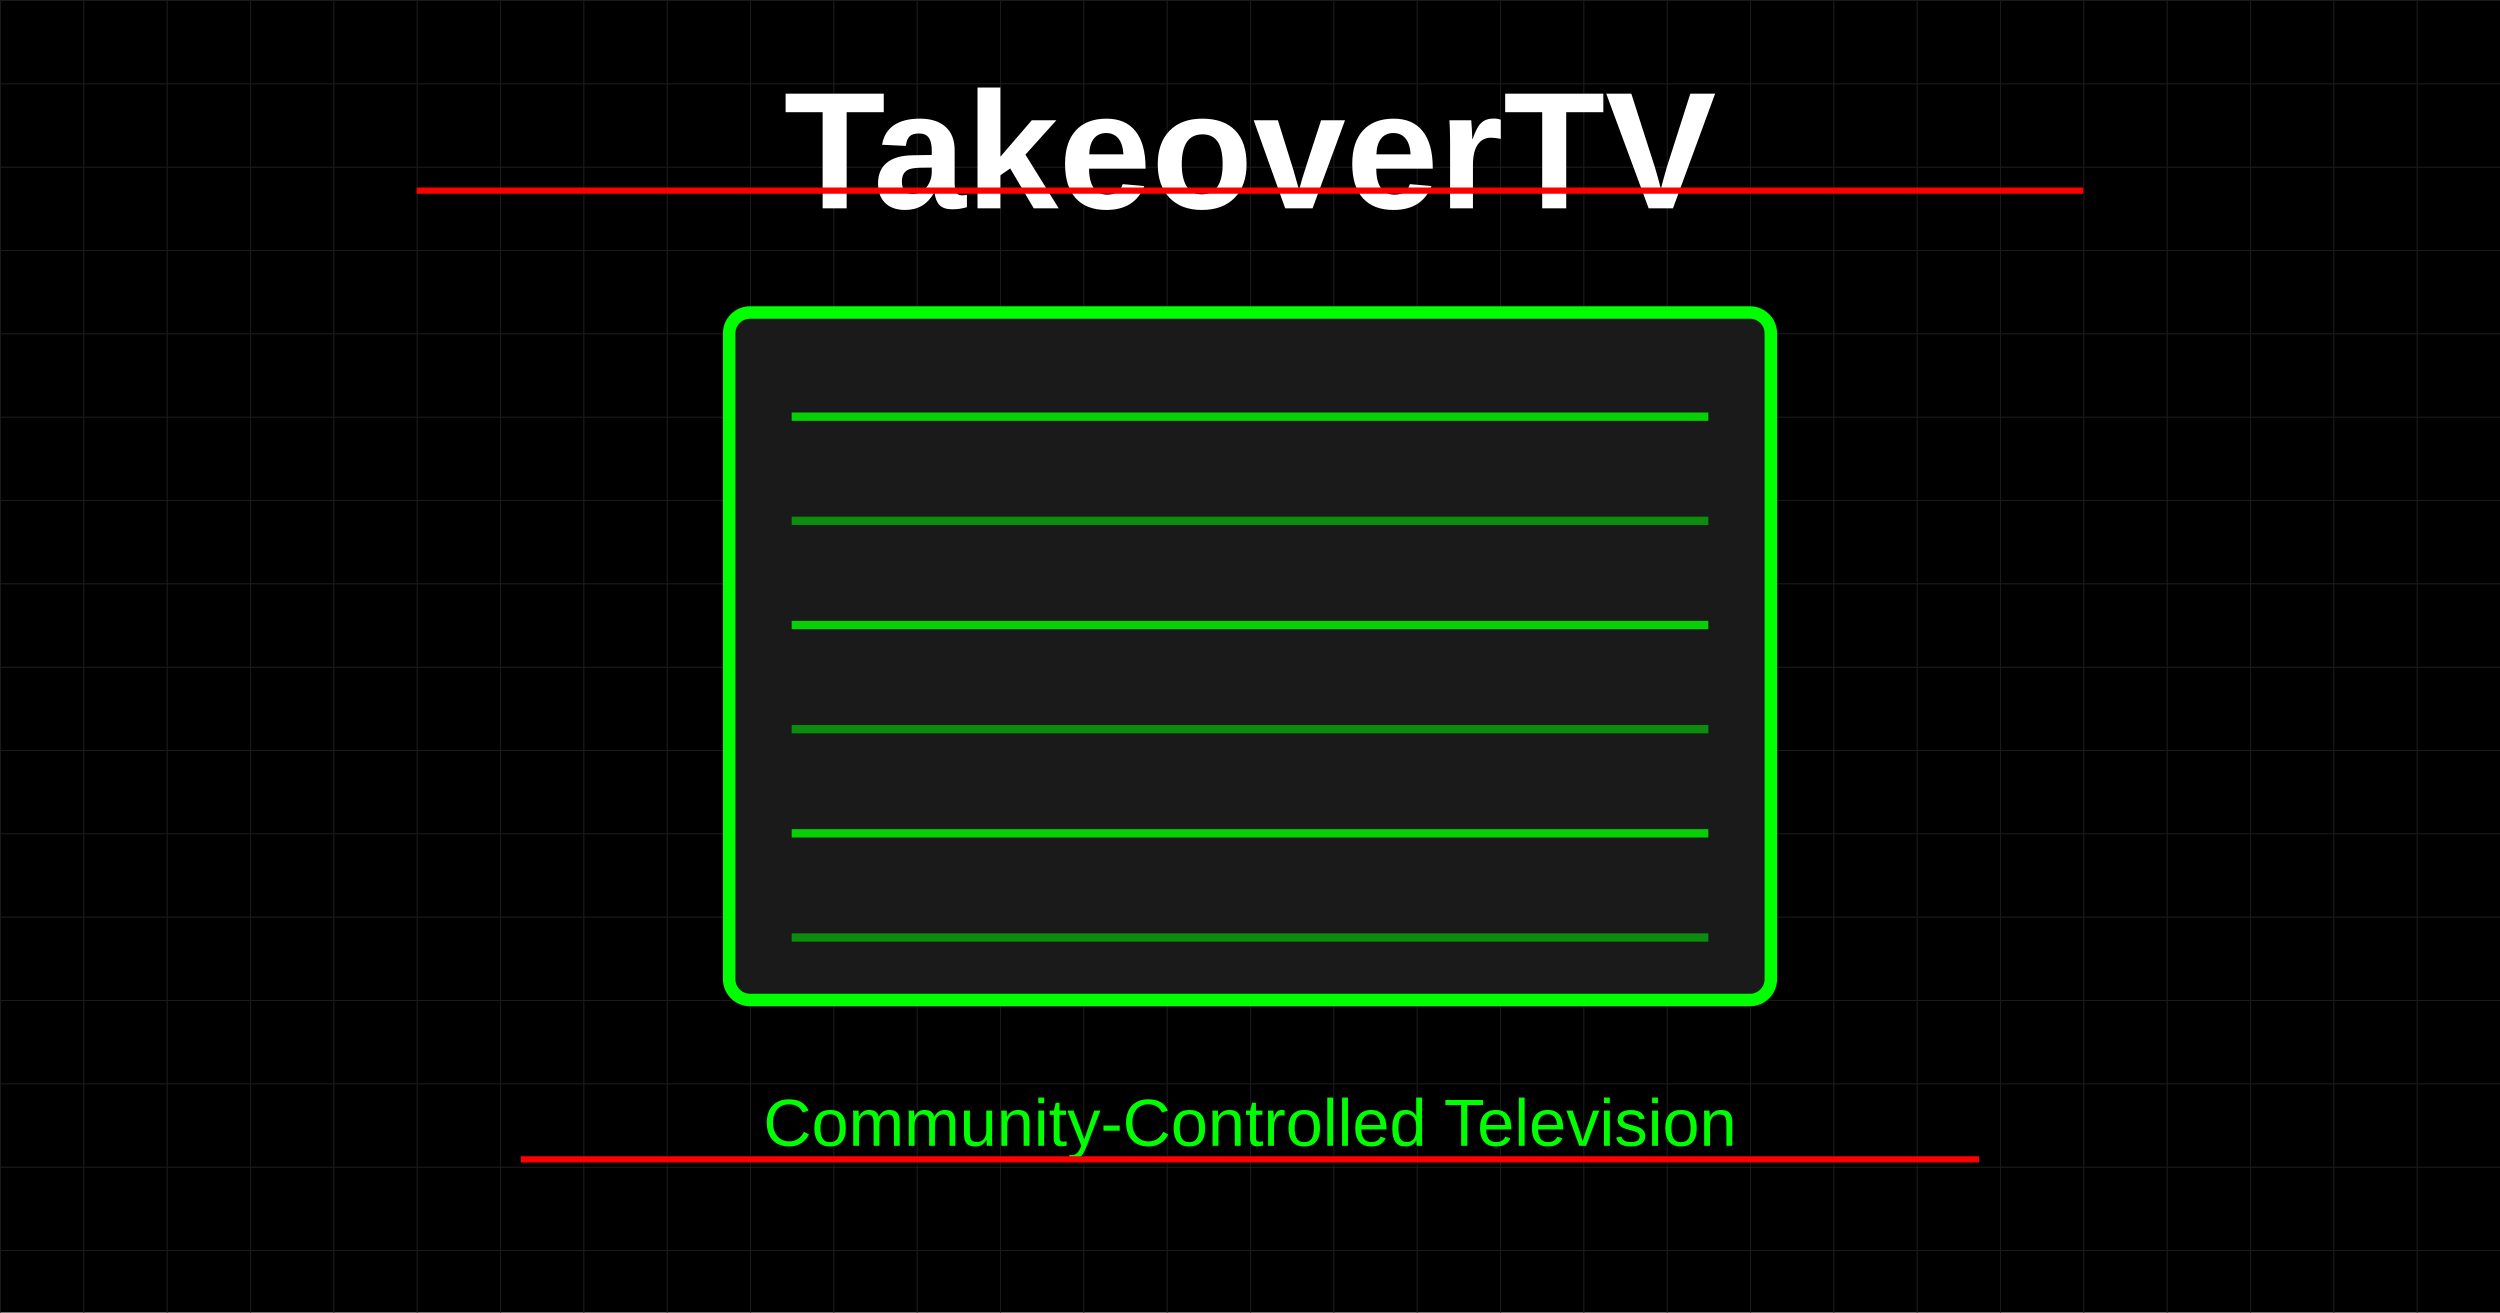
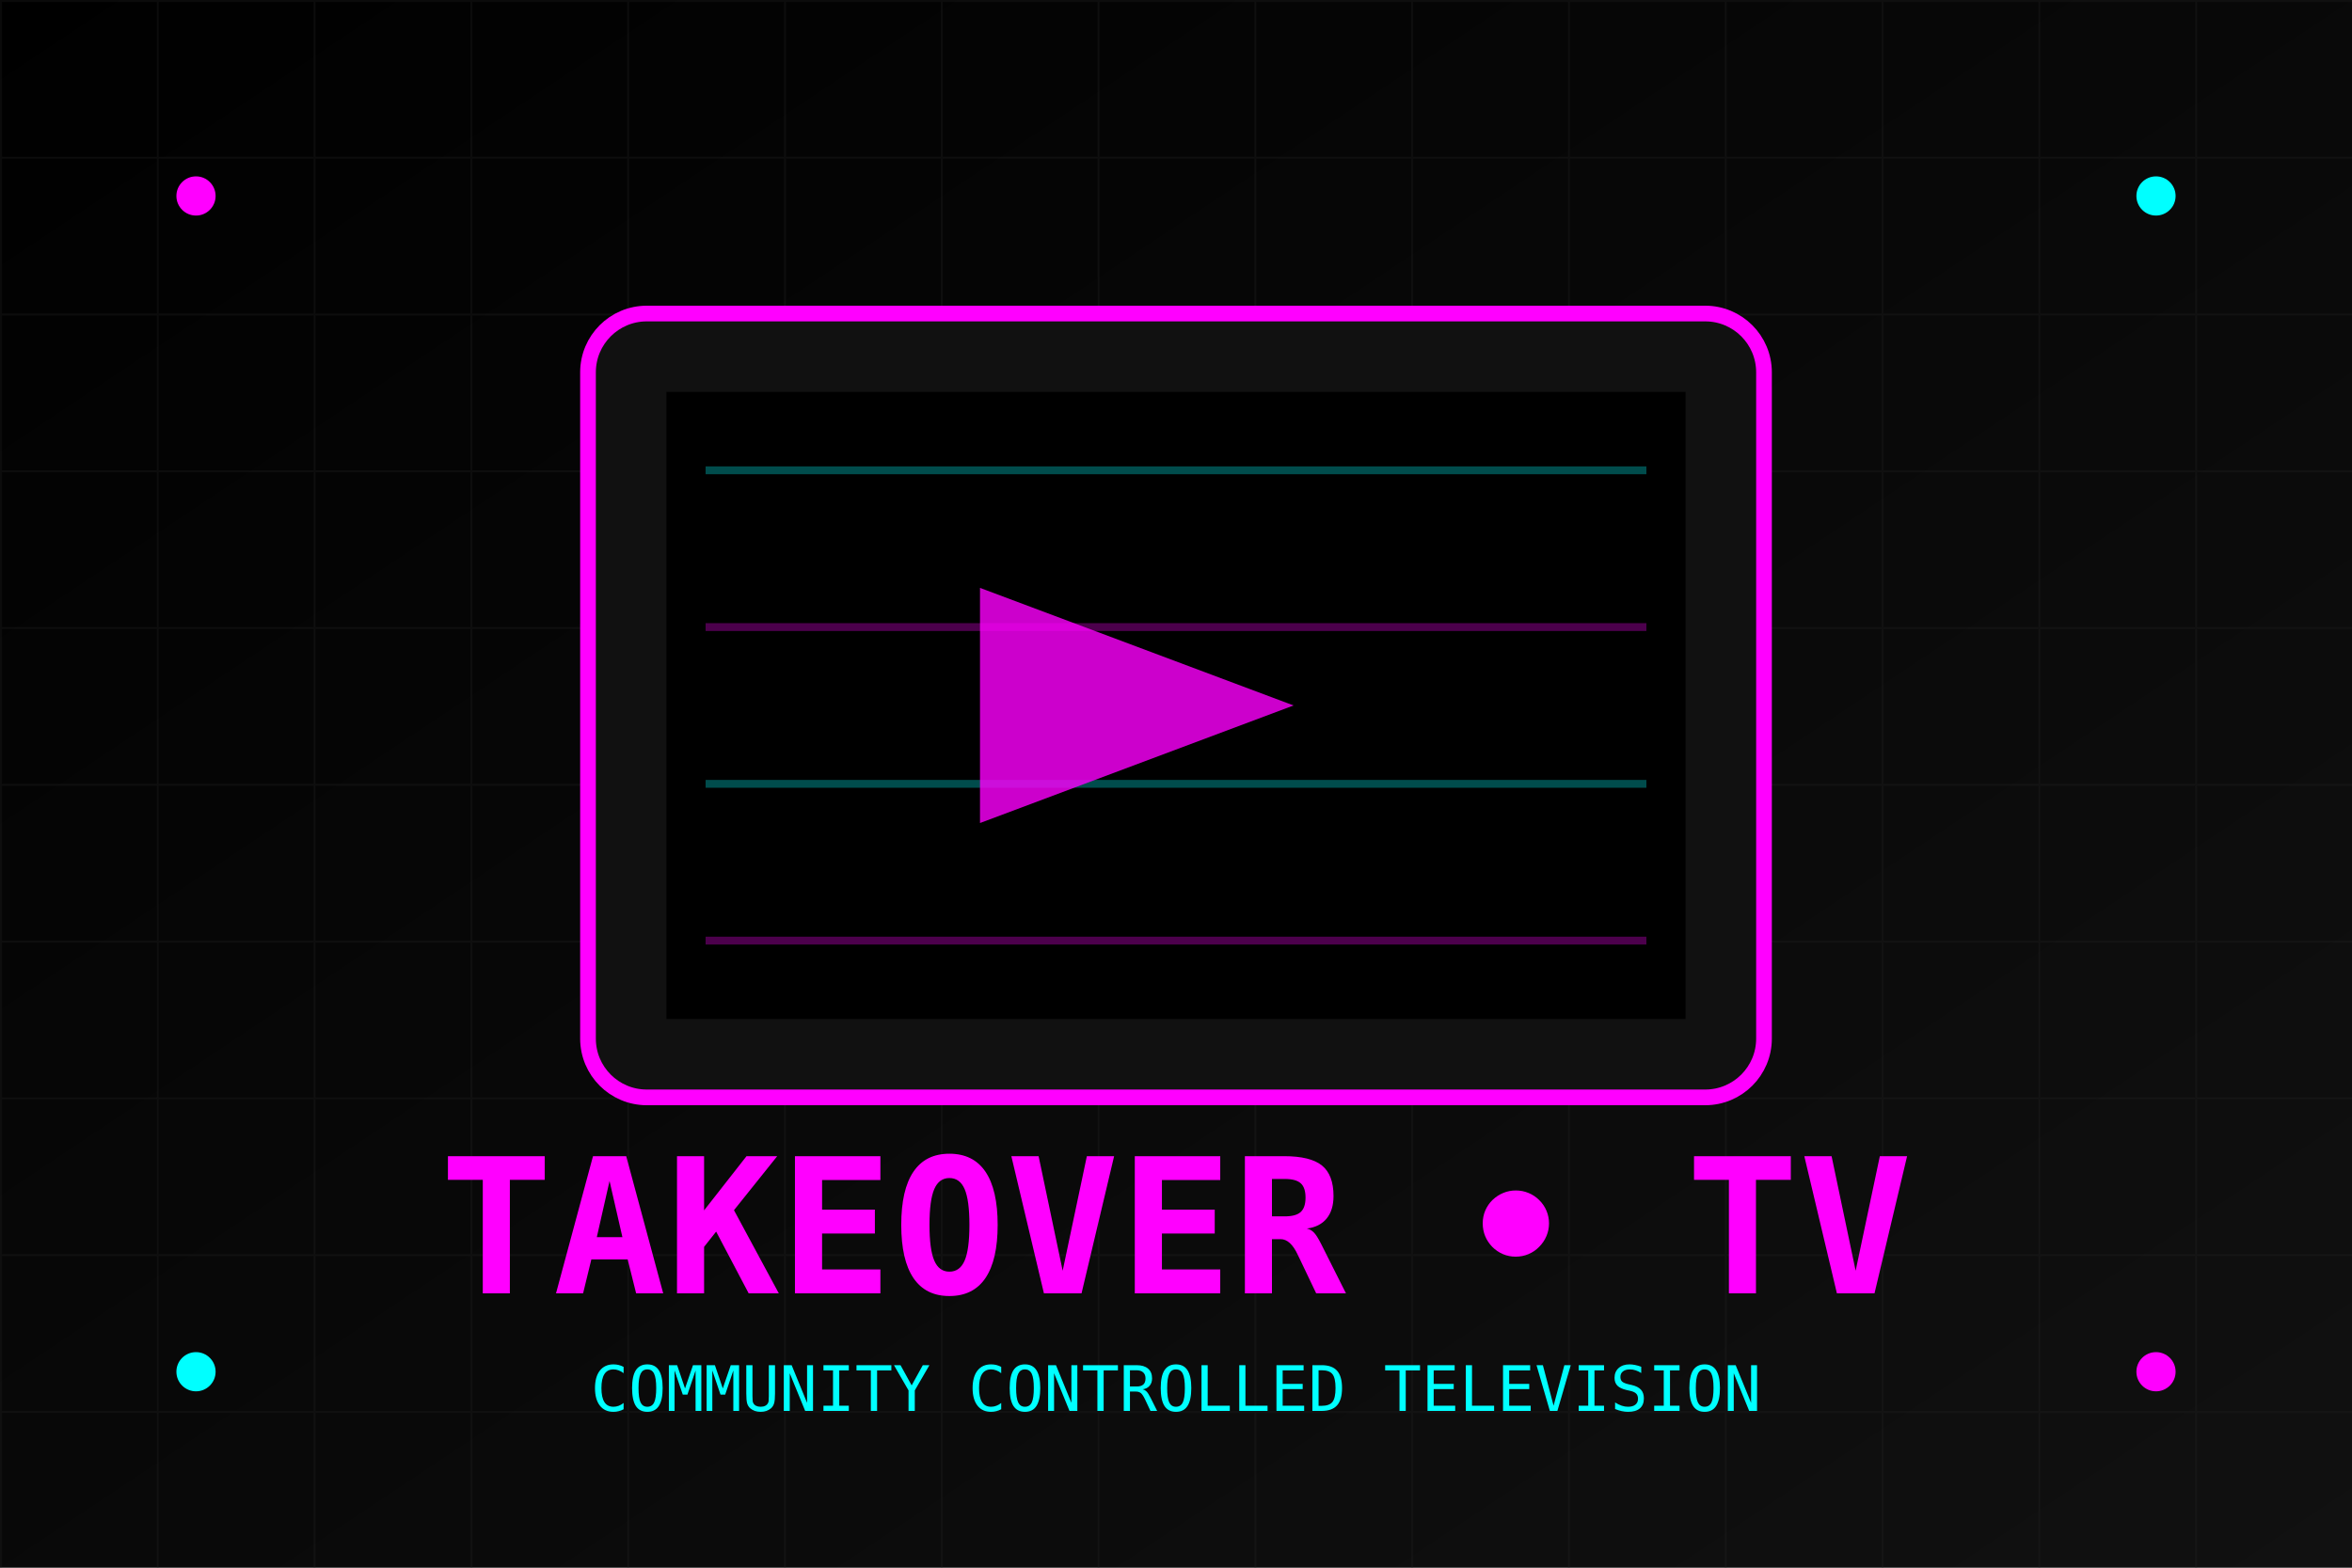
- <svg xmlns="http://www.w3.org/2000/svg" width="1200" height="630" viewBox="0 0 1200 630">
-   <rect width="1200" height="630" fill="#000000" />
+ <svg xmlns="http://www.w3.org/2000/svg" width="600" height="400" viewBox="0 0 600 400">
  <defs>
-     <pattern id="grid" width="40" height="40" patternUnits="userSpaceOnUse">
-       <path d="M 40 0 L 0 0 0 40" fill="none" stroke="#1a1a1a" stroke-width="1" />
-     </pattern>
+     <linearGradient id="bgGradient" x1="0%" y1="0%" x2="100%" y2="100%">
+       <stop offset="0%" style="stop-color:#000000;stop-opacity:1" />
+       <stop offset="100%" style="stop-color:#111111;stop-opacity:1" />
+     </linearGradient>
  </defs>
-   <rect width="1200" height="630" fill="url(#grid)" />
-   <rect x="350" y="150" width="500" height="330" rx="10" fill="#1a1a1a" stroke="#00ff00" stroke-width="6" />
-   <line x1="380" y1="200" x2="820" y2="200" stroke="#00ff00" stroke-width="4" opacity="0.8" />
-   <line x1="380" y1="250" x2="820" y2="250" stroke="#00ff00" stroke-width="4" opacity="0.5" />
-   <line x1="380" y1="300" x2="820" y2="300" stroke="#00ff00" stroke-width="4" opacity="0.8" />
-   <line x1="380" y1="350" x2="820" y2="350" stroke="#00ff00" stroke-width="4" opacity="0.5" />
-   <line x1="380" y1="400" x2="820" y2="400" stroke="#00ff00" stroke-width="4" opacity="0.8" />
-   <line x1="380" y1="450" x2="820" y2="450" stroke="#00ff00" stroke-width="4" opacity="0.5" />
-   <text x="600" y="100" font-family="Arial, sans-serif" font-size="80" font-weight="bold" fill="#ffffff" text-anchor="middle">TakeoverTV</text>
-   <text x="600" y="550" font-family="Arial, sans-serif" font-size="32" fill="#00ff00" text-anchor="middle">Community-Controlled Television</text>
-   <rect x="200" y="90" width="800" height="3" fill="#ff0000" />
-   <rect x="250" y="555" width="700" height="3" fill="#ff0000" />
+   <rect width="600" height="400" fill="url(#bgGradient)" />
+   <pattern id="grid" width="40" height="40" patternUnits="userSpaceOnUse">
+     <path d="M 40 0 L 0 0 0 40" fill="none" stroke="#222222" stroke-width="1" />
+   </pattern>
+   <rect width="600" height="400" fill="url(#grid)" opacity="0.3" />
+   <rect x="150" y="80" width="300" height="200" rx="15" fill="#111111" stroke="#ff00ff" stroke-width="4" />
+   <rect x="170" y="100" width="260" height="160" fill="#000000" />
+   <line x1="180" y1="120" x2="420" y2="120" stroke="#00ffff" stroke-width="2" opacity="0.3" />
+   <line x1="180" y1="160" x2="420" y2="160" stroke="#ff00ff" stroke-width="2" opacity="0.3" />
+   <line x1="180" y1="200" x2="420" y2="200" stroke="#00ffff" stroke-width="2" opacity="0.3" />
+   <line x1="180" y1="240" x2="420" y2="240" stroke="#ff00ff" stroke-width="2" opacity="0.3" />
+   <polygon points="250,150 250,210 330,180" fill="#ff00ff" opacity="0.8" />
+   <text x="300" y="330" font-family="monospace" font-size="48" font-weight="bold" fill="#ff00ff" text-anchor="middle">TAKEOVER • TV</text>
+   <text x="300" y="360" font-family="monospace" font-size="16" fill="#00ffff" text-anchor="middle">COMMUNITY CONTROLLED TELEVISION</text>
+   <circle cx="50" cy="50" r="5" fill="#ff00ff" />
+   <circle cx="550" cy="50" r="5" fill="#00ffff" />
+   <circle cx="50" cy="350" r="5" fill="#00ffff" />
+   <circle cx="550" cy="350" r="5" fill="#ff00ff" />
</svg>
